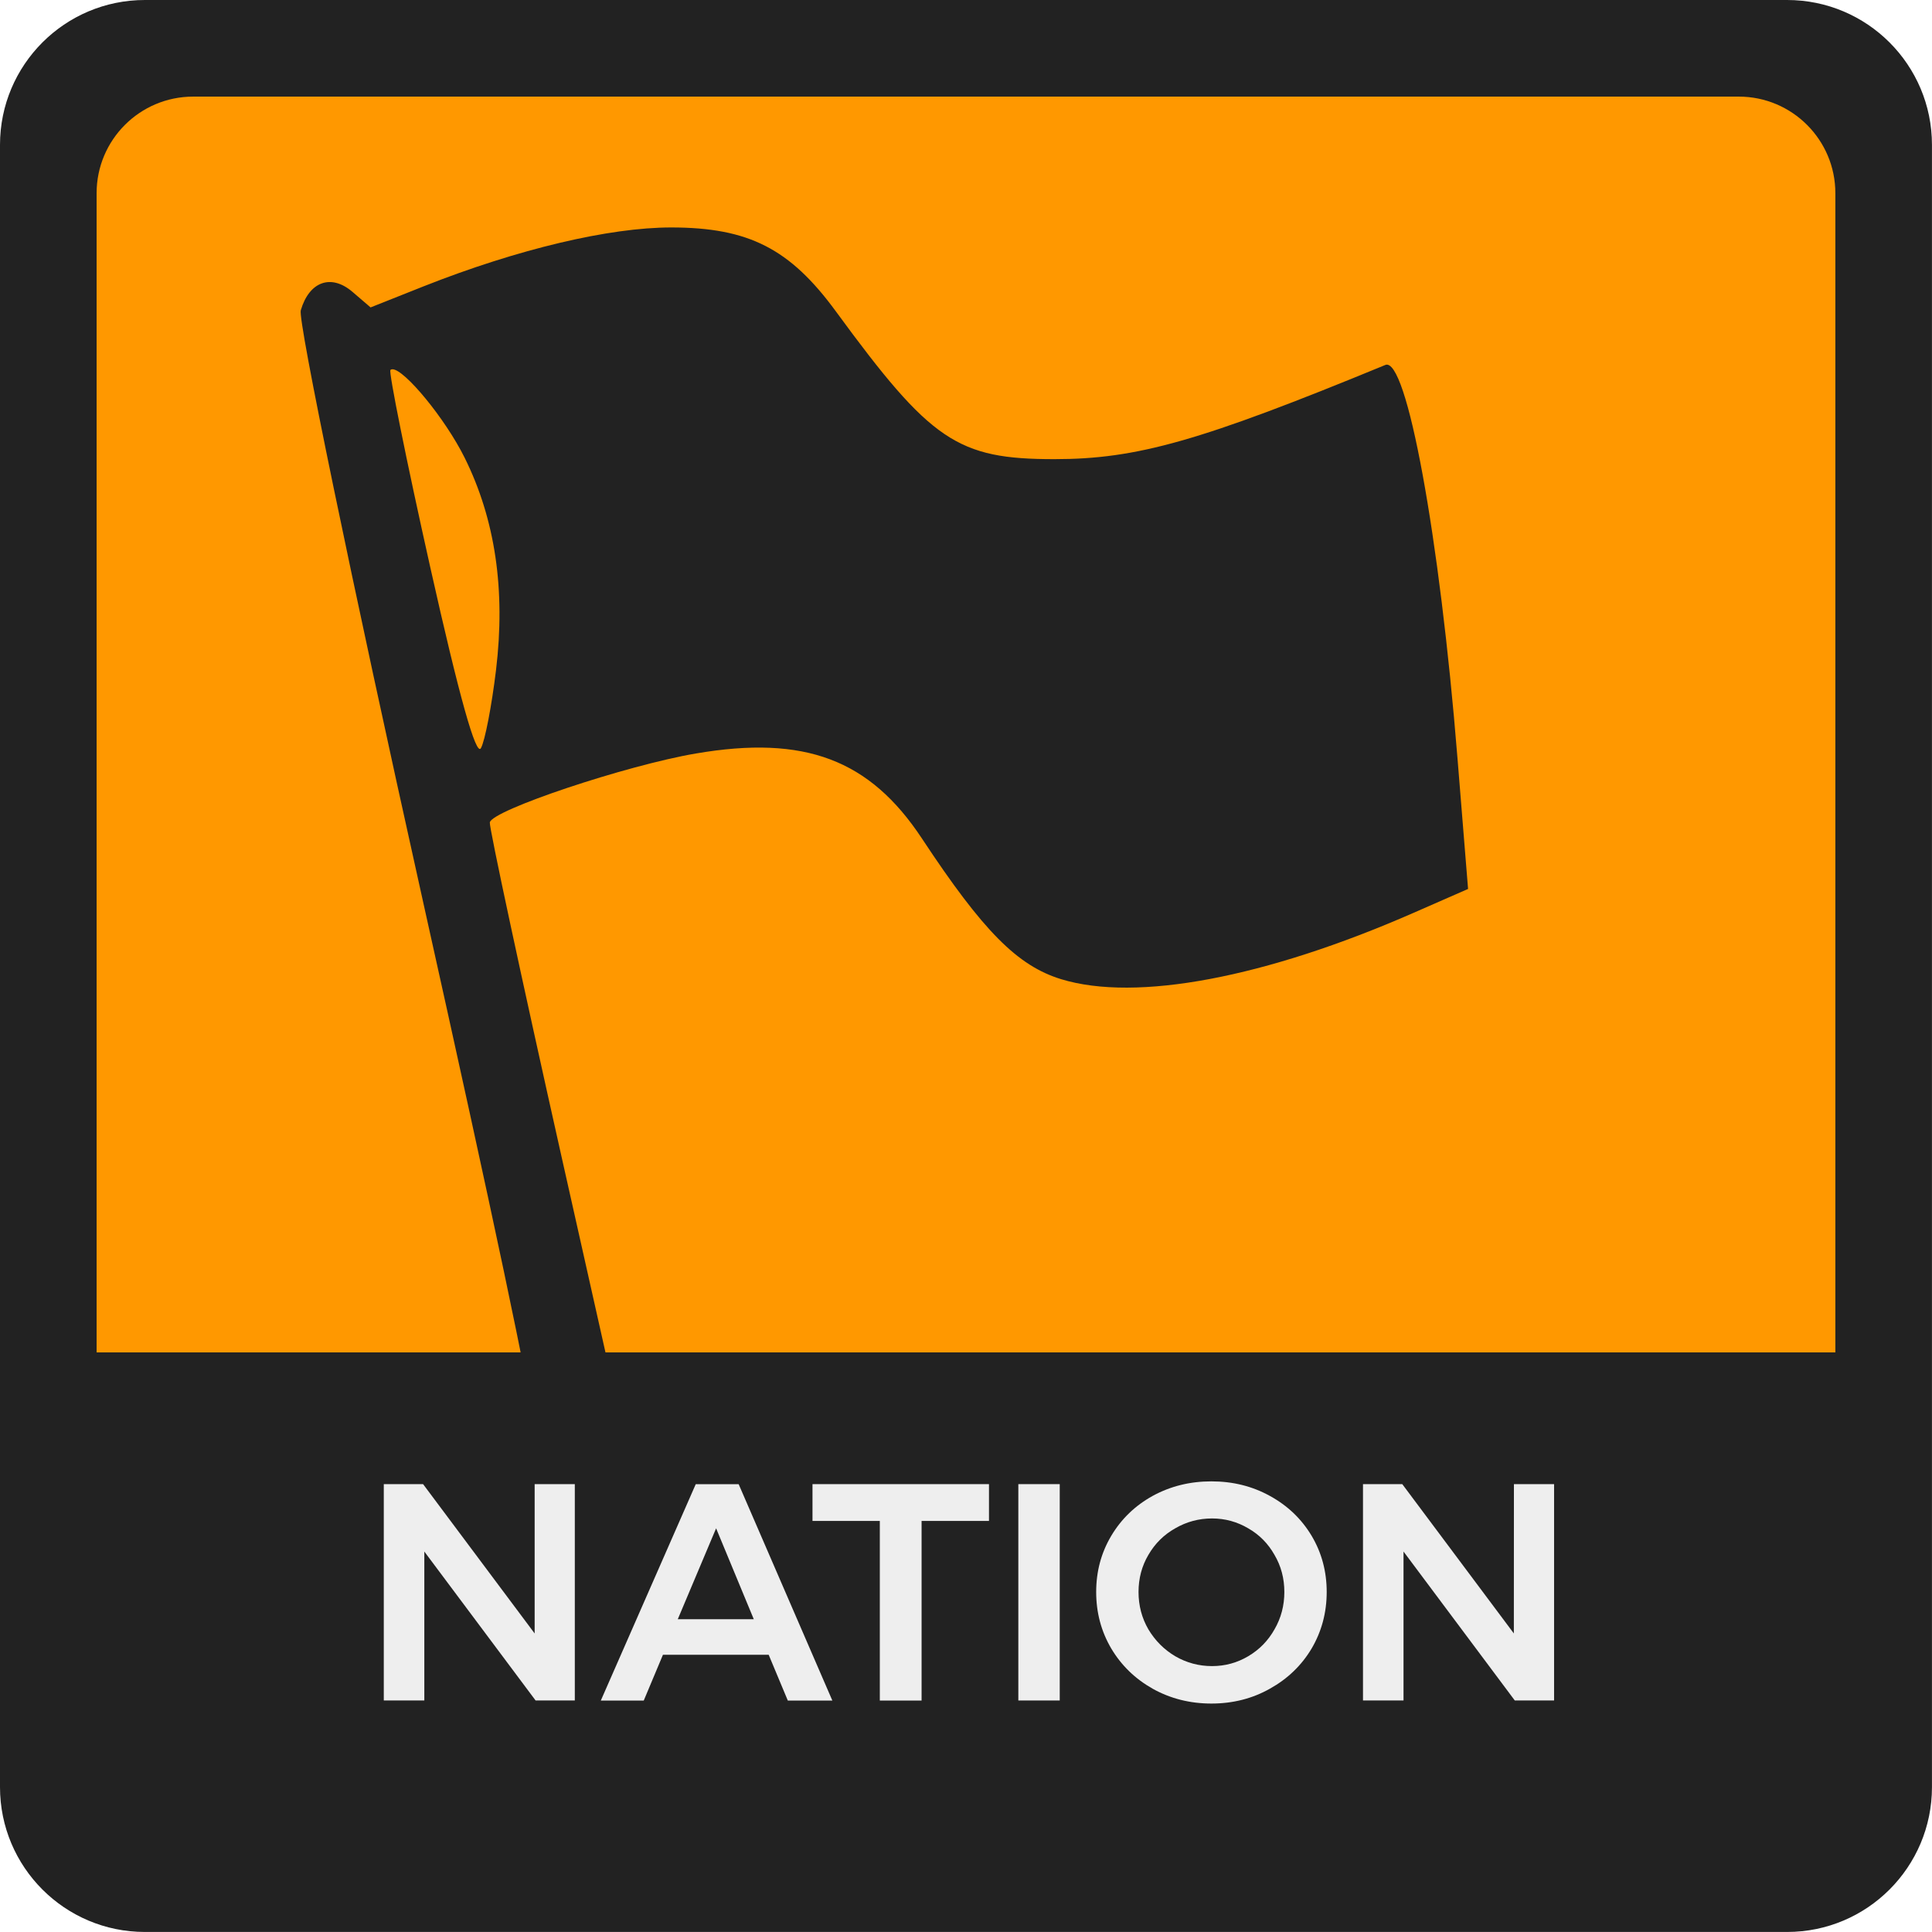
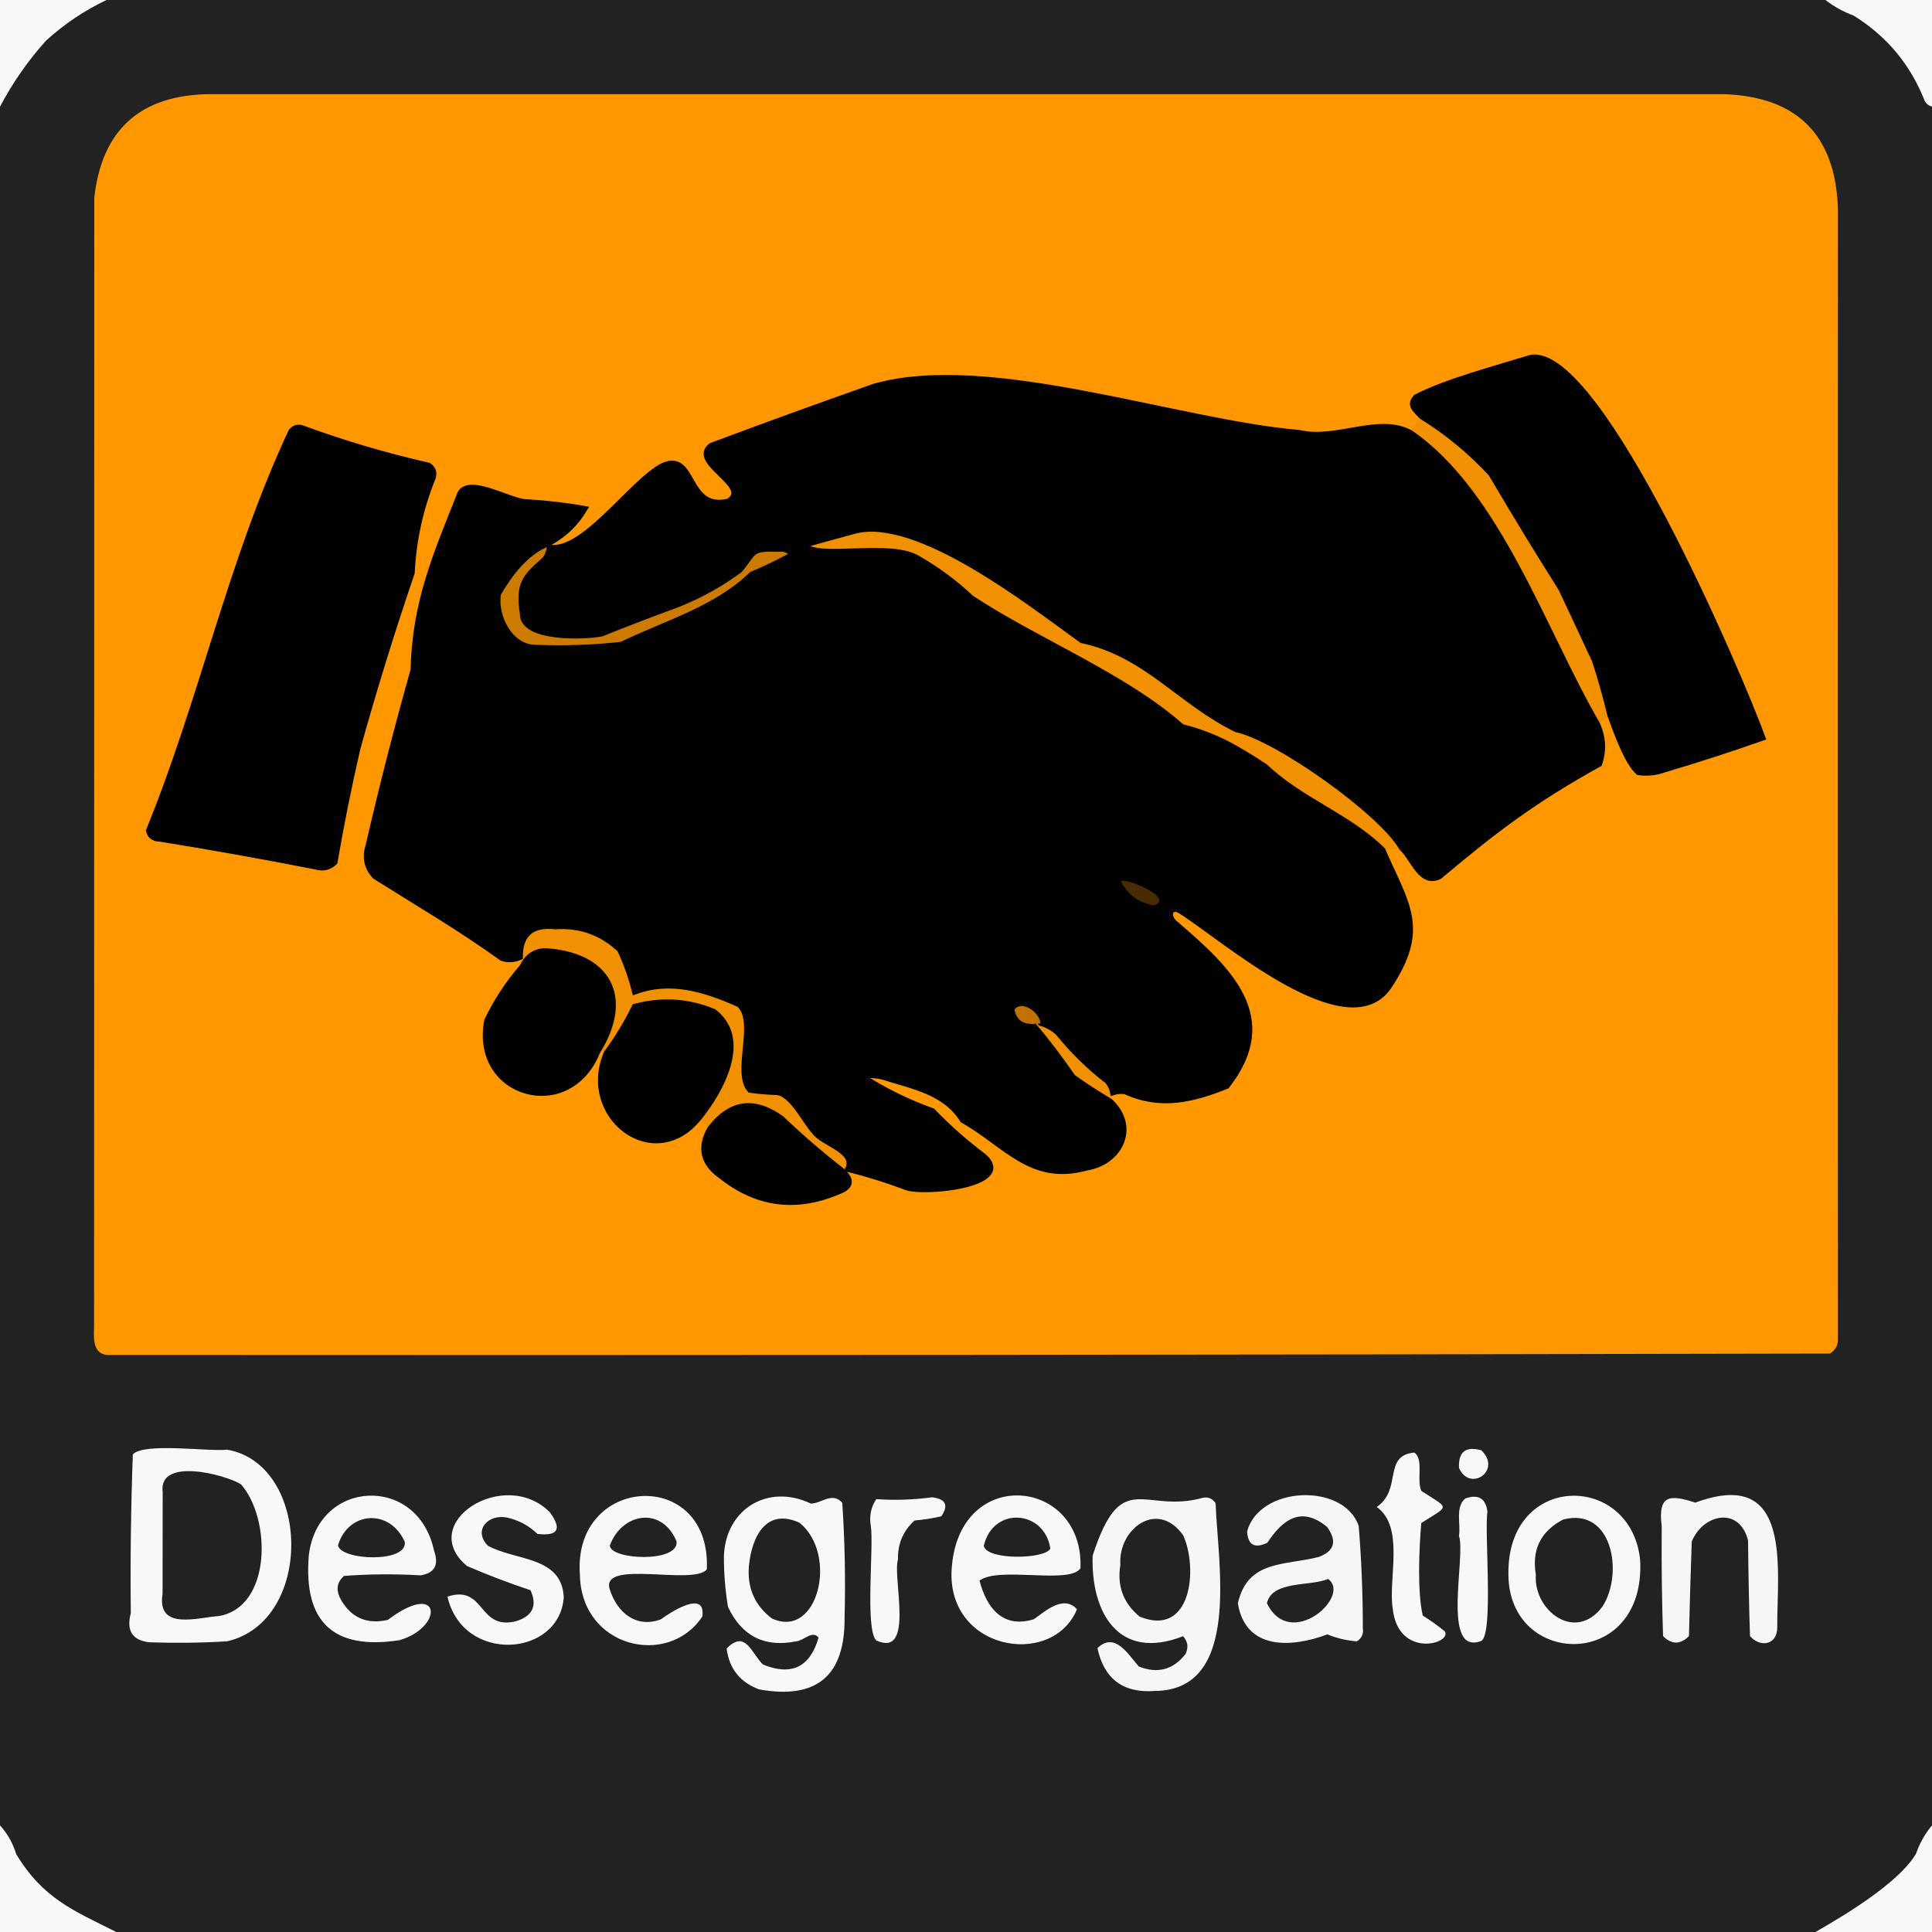
- <svg xmlns="http://www.w3.org/2000/svg" width="200" height="200" viewBox="0 0 52.917 52.917" version="1.1" id="svg8">
-   <defs id="defs2">
-     </defs>
-   <g id="layer1" transform="translate(249.8045,-91.40947)">
-     <g style="stroke-width:0.5" transform="matrix(2,0,0,2,-249.8045,91.40947)" id="g5250-7">
-       <rect y="-1.110223e-16" x="0" height="26.458" width="26.458" id="rect5238-5" style="opacity:1;fill:#222222;fill-opacity:1;fill-rule:nonzero;stroke:none;stroke-width:0.25;stroke-linecap:butt;stroke-linejoin:round;stroke-miterlimit:4;stroke-dasharray:none;stroke-dashoffset:0;stroke-opacity:0.909;paint-order:normal" rx="1.984" ry="1.984" />
-       <rect style="opacity:1;fill:#ff9800;fill-opacity:1;fill-rule:nonzero;stroke:none;stroke-width:0.25;stroke-linecap:butt;stroke-linejoin:round;stroke-miterlimit:4;stroke-dasharray:none;stroke-dashoffset:0;stroke-opacity:0.909;paint-order:normal" id="rect5240-3" width="23.812" height="23.812" x="1.323" y="1.323" rx="1.323" ry="1.323" />
-       <path style="fill:#222222;fill-opacity:1;stroke-width:0.5" d="m 9.195,3.115 c 1.057,0.001 1.623,0.29 2.252,1.149 1.303,1.78 1.664,2.024 2.993,2.024 1.131,0 2,-0.247 4.532,-1.29 0.291,-0.12 0.743,2.338 0.988,5.385 l 0.145,1.791 -0.744,0.326 c -2.032,0.891 -3.802,1.224 -4.828,0.91 -0.6,-0.184 -1.07,-0.659 -1.906,-1.925 -0.716,-1.085 -1.607,-1.421 -3.097,-1.166 -0.961,0.164 -2.793,0.777 -2.822,0.944 -0.011,0.062 0.432,2.123 0.983,4.581 l 0.913,4.068 A 9.447,11.252 47.501 0 1 7.363,19.788 C 7.24,18.955 6.772,16.743 5.789,12.327 4.805,7.905 4.078,4.389 4.119,4.25 4.235,3.854 4.535,3.747 4.827,3.997 L 5.075,4.21 5.802,3.921 C 7.089,3.412 8.343,3.114 9.195,3.115 Z M 5.374,5.057 c -0.011,1.228e-4 -0.02,0.003 -0.027,0.01 C 5.32,5.091 5.565,6.306 5.892,7.767 6.29,9.545 6.52,10.365 6.586,10.246 6.641,10.148 6.734,9.666 6.793,9.176 6.925,8.078 6.782,7.112 6.363,6.268 6.096,5.73 5.537,5.055 5.374,5.057 Z" id="path4773-5" />
-       <path id="path5244-6" d="m 0.728,18.521 v 4.167 c 0,1.539 1.239,2.778 2.778,2.778 H 22.953 c 1.539,0 2.778,-1.239 2.778,-2.778 v -4.167 z" style="opacity:1;fill:#222222;fill-opacity:1;fill-rule:nonzero;stroke:none;stroke-width:0.25;stroke-linecap:butt;stroke-linejoin:round;stroke-miterlimit:4;stroke-dasharray:none;stroke-dashoffset:0;stroke-opacity:0.909;paint-order:normal" />
-       <g aria-label="NATION" style="font-style:normal;font-variant:normal;font-weight:500;font-stretch:normal;font-size:4.233px;line-height:2.117px;font-family:Montserrat;-inkscape-font-specification:'Montserrat Medium';text-align:center;letter-spacing:0px;text-anchor:middle;opacity:1;fill:#eeeeee;fill-opacity:1;fill-rule:nonzero;stroke:none;stroke-width:2.117;stroke-linecap:butt;stroke-linejoin:round;stroke-miterlimit:4;stroke-dasharray:none;stroke-dashoffset:0;stroke-opacity:1;paint-order:stroke fill markers" id="text4627-3-2">
-         <path d="M 7.322,20.325 H 7.872 v 2.963 H 7.335 L 5.811,21.248 v 2.04 H 5.256 v -2.963 h 0.538 l 1.528,2.045 z" style="font-style:normal;font-variant:normal;font-weight:500;font-stretch:normal;font-size:4.233px;font-family:Montserrat;-inkscape-font-specification:'Montserrat Medium';text-align:center;letter-spacing:0px;text-anchor:middle;fill:#eeeeee;fill-opacity:1;stroke-width:2.117" id="path5761" />
-         <path d="M 10.789,23.289 10.527,22.662 H 9.079 L 8.816,23.289 H 8.228 l 1.3,-2.963 h 0.588 l 1.283,2.963 z M 9.282,22.175 h 1.041 l -0.516,-1.245 z" style="font-style:normal;font-variant:normal;font-weight:500;font-stretch:normal;font-size:4.233px;font-family:Montserrat;-inkscape-font-specification:'Montserrat Medium';text-align:center;letter-spacing:0px;text-anchor:middle;fill:#eeeeee;fill-opacity:1;stroke-width:2.117" id="path5763" />
-         <path d="m 11.127,20.325 h 2.417 v 0.504 h -0.923 v 2.46 h -0.572 V 20.829 H 11.127 Z" style="font-style:normal;font-variant:normal;font-weight:500;font-stretch:normal;font-size:4.233px;font-family:Montserrat;-inkscape-font-specification:'Montserrat Medium';text-align:center;letter-spacing:0px;text-anchor:middle;fill:#eeeeee;fill-opacity:1;stroke-width:2.117" id="path5765" />
-         <path d="m 13.946,20.325 h 0.567 v 2.963 h -0.567 z" style="font-style:normal;font-variant:normal;font-weight:500;font-stretch:normal;font-size:4.233px;font-family:Montserrat;-inkscape-font-specification:'Montserrat Medium';text-align:center;letter-spacing:0px;text-anchor:middle;fill:#eeeeee;fill-opacity:1;stroke-width:2.117" id="path5767" />
-         <path d="m 16.59,20.287 q 0.44,0 0.8,0.199 0.364,0.199 0.572,0.546 0.207,0.347 0.207,0.77 0,0.423 -0.207,0.775 -0.207,0.347 -0.572,0.55 -0.36,0.203 -0.8,0.203 -0.44,0 -0.804,-0.203 -0.36,-0.203 -0.567,-0.55 -0.207,-0.351 -0.207,-0.775 0,-0.423 0.207,-0.77 0.207,-0.347 0.567,-0.546 0.364,-0.199 0.804,-0.199 z m 0.009,0.508 q -0.271,0 -0.504,0.135 -0.233,0.131 -0.368,0.364 -0.135,0.229 -0.135,0.508 0,0.279 0.135,0.512 0.14,0.233 0.368,0.368 0.233,0.135 0.504,0.135 0.267,0 0.495,-0.135 0.229,-0.135 0.36,-0.368 0.135,-0.233 0.135,-0.512 0,-0.279 -0.135,-0.508 -0.131,-0.233 -0.36,-0.364 -0.229,-0.135 -0.495,-0.135 z" style="font-style:normal;font-variant:normal;font-weight:500;font-stretch:normal;font-size:4.233px;font-family:Montserrat;-inkscape-font-specification:'Montserrat Medium';text-align:center;letter-spacing:0px;text-anchor:middle;fill:#eeeeee;fill-opacity:1;stroke-width:2.117" id="path5769" />
-         <path d="m 20.733,20.325 h 0.55 v 2.963 h -0.538 l -1.524,-2.04 v 2.04 h -0.555 v -2.963 h 0.538 l 1.528,2.045 z" style="font-style:normal;font-variant:normal;font-weight:500;font-stretch:normal;font-size:4.233px;font-family:Montserrat;-inkscape-font-specification:'Montserrat Medium';text-align:center;letter-spacing:0px;text-anchor:middle;fill:#eeeeee;fill-opacity:1;stroke-width:2.117" id="path5771" />
-       </g>
-     </g>
+ <svg xmlns="http://www.w3.org/2000/svg" version="1.1" width="200px" height="200px" style="shape-rendering:geometricPrecision; text-rendering:geometricPrecision; image-rendering:optimizeQuality; fill-rule:evenodd; clip-rule:evenodd">
+   <rect x="0" y="0" width="200" height="200" fill="#222222" />
+   <g>
+     <path fill="#222222" stroke="#222222" stroke-width="0.5" d="M 11.03,0 c 59.31,0 118.63,0 177.94,0 c 0.88,0.68 1.85,1.22 2.93,1.62 c 3.43,2.14 5.87,5.07 7.34,8.81 c 0.17,0.32 0.42,0.52 0.76,0.6 c 0,59.31 0,118.62 0,177.93 c -0.73,0.87 -1.28,1.85 -1.66,2.95 c -2.2,3.71 -10.32,7.97 -10.38,8.09 c -58.64,0 -117.28,0 -175.92,0 c -4.41,-2.21 -7.59,-3.46 -10.36,-8.06 c -0.35,-1.14 -0.91,-2.13 -1.68,-2.98 c 0,-59.31 0,-118.61 0,-177.92 c 1.3,-2.46 2.88,-4.74 4.77,-6.84 c 1.91,-1.73 3.99,-3.13 6.26,-4.2 Z M 9.99,137 c 0.02,1.18 -0.37,3.17 1.49,3.01 c 59.3,0.04 118.6,-0.01 177.89,-0.14 c 0.47,-0.33 0.68,-0.77 0.64,-1.35 c -0.01,-39.01 -0.01,-78.01 0,-117.02 c -0.29,-7.4 -4.12,-11.23 -11.51,-11.5 c -52.33,0 -104.67,0 -157,0 c -6.9,0.14 -10.73,3.64 -11.49,10.49 c -0.01,38.84 -0.02,77.67 -0.02,116.51 Z M 13.54,167 c -0.48,1.81 0.16,2.81 1.92,3.01 c 2.68,0.09 5.37,0.06 8.05,-0.1 c 9.05,-2.09 8.66,-18.35 0,-19.84 c -1.89,0.22 -8.61,-0.77 -9.76,0.49 c -0.2,5.47 -0.27,10.95 -0.21,16.44 Z M 142.52,156 c 2.92,2.09 1.17,7.4 1.65,10.49 c 0.54,5.25 6.17,3.68 5.4,2.39 c -0.73,-0.6 -1.49,-1.14 -2.29,-1.64 c -0.57,-2.55 -0.38,-6.89 -0.15,-9.58 c 2.98,-1.88 2.93,-1.42 0.01,-3.32 c -0.53,-1.07 0.28,-3.33 -0.74,-3.97 c -3.28,0.31 -1.22,3.82 -3.88,5.63 Z M 151.04,151.97 c 1.14,2.55 4.48,0.24 2.3,-1.84 c -1.62,-0.44 -2.39,0.17 -2.3,1.84 Z M 16.83,165 c 0.01,-3.51 0.01,-7.02 0.01,-10.53 c -0.48,-3.65 6.44,-1.84 8.1,-0.82 c 3.14,3.53 3.2,12.69 -2.27,13.64 c -2.21,0.15 -6.46,1.54 -5.84,-2.29 Z M 31.97,161 c -0.58,6.92 2.55,9.85 9.39,8.79 c 4.63,-1.35 4.35,-6.3 -1.21,-2.1 c -2.25,0.51 -3.91,-0.27 -4.98,-2.32 c -0.4,-0.88 -0.25,-1.62 0.44,-2.23 c 2.64,-0.2 5.29,-0.22 7.94,-0.06 c 1.45,-0.24 1.91,-1.09 1.38,-2.56 c -1.68,-7.92 -12.04,-7.41 -12.96,0.48 Z M 46.32,165.28 c 1.58,6.95 11.53,6.3 12.04,0.12 c -0.16,-4.34 -4.99,-3.8 -7.86,-5.39 c -1.56,-1.61 0.04,-3.29 1.95,-2.92 c 1.22,0.26 2.28,0.83 3.19,1.7 c 2.13,0.25 2.56,-0.5 1.27,-2.25 c -4.71,-4.73 -13.87,1.13 -8.56,5.58 c 2.15,0.92 4.34,1.76 6.57,2.5 c 0.72,1.62 0.21,2.69 -1.52,3.21 c -3.95,0.98 -3.14,-3.83 -7.08,-2.55 Z M 60.03,163 c 0.12,7.58 9.14,9.67 12.67,4.35 c 0.42,-2.88 -3.36,-0.41 -4.28,0.28 c -2.62,0.98 -4.6,-0.78 -5.32,-3.17 c -0.84,-3.05 8.71,-0.3 10.07,-2 c 0.47,-10.62 -13.9,-9.8 -13.14,0.54 Z M 74.94,161.06 c -0.01,1.77 0.13,3.53 0.42,5.28 c 1.43,3.04 3.79,4.23 7.06,3.57 c 0.78,-0.06 1.65,-1.18 2.32,-0.39 c -0.88,3.06 -2.79,3.99 -5.74,2.8 c -1.18,-1.07 -1.8,-3.71 -3.78,-1.66 c 0.27,2.09 1.4,3.5 3.38,4.23 c 5.94,1.06 8.88,-1.41 8.83,-7.42 c 0.1,-3.98 0.03,-7.95 -0.24,-11.9 c -1.05,-1.17 -2.08,0.05 -3.25,0.08 c -4.46,-2.13 -8.83,0.6 -9,5.41 Z M 90.15,158 c 0.32,2.06 -0.62,10.68 0.56,11.82 c 4.02,1.83 1.65,-6.52 2.25,-8.39 c -0.04,-1.62 0.53,-2.96 1.72,-4.03 c 0.93,-0.08 1.85,-0.22 2.76,-0.43 c 0.78,-1.14 0.47,-1.8 -0.95,-1.97 c -1.92,0.26 -3.85,0.32 -5.78,0.19 c -0.56,0.84 -0.74,1.78 -0.56,2.81 Z M 98.55,162.01 c -0.93,8.81 10.35,10.82 12.94,4.58 c -1.39,-1.52 -3.22,0.15 -4.46,1.03 c -3.23,1 -4.9,-1.18 -5.63,-4 c 2.03,-1.51 9.36,0.44 10.45,-1.28 c 0.36,-9.28 -12.32,-10.66 -13.3,-0.33 Z M 113.11,161.04 c -0.19,5.88 2.67,10.96 9.36,8.34 c 0.49,0.53 0.58,1.15 0.26,1.84 c -1.29,1.64 -2.9,2.07 -4.85,1.29 c -1.09,-1.25 -2.49,-3.65 -4.27,-1.89 c 0.68,3.18 2.65,4.66 5.91,4.43 c 9.05,-0.05 6.53,-13.27 6.32,-19.42 c -0.3,-0.49 -0.74,-0.69 -1.32,-0.58 c -6.1,1.71 -8.42,-3.27 -11.41,5.99 Z M 128.14,165.98 c 0.81,4.88 5.56,4.6 9.27,3.21 c 0.98,0.4 2,0.64 3.05,0.72 c 0.5,-0.31 0.71,-0.77 0.62,-1.37 c 0,-3.54 -0.14,-7.07 -0.43,-10.59 c -1.56,-4.49 -10.27,-4.14 -11.55,0.58 c 0.08,1.41 0.78,1.8 2.09,1.18 c 1.56,-2.36 3.48,-3.88 6.19,-1.64 c 1.05,1.45 0.77,2.48 -0.84,3.1 c -3.59,0.92 -7.37,0.29 -8.4,4.81 Z M 151.03,159 c 0.75,2.09 -1.88,12.46 2.31,10.87 c 1.3,-0.7 0.3,-11.46 0.64,-13.38 c -0.17,-1.38 -0.94,-1.84 -2.29,-1.37 c -1.08,0.89 -0.45,2.65 -0.66,3.88 Z M 156.15,163 c 0.04,9.67 14.21,9.98 13.64,-1.47 c -0.9,-9.15 -13.82,-9.16 -13.64,1.47 Z M 172.02,158 c -0.03,3.79 0.01,7.58 0.14,11.37 c 0.89,0.89 1.79,0.89 2.68,0 c 0.08,-3.27 0.17,-6.53 0.29,-9.8 c 1.2,-2.88 4.96,-3.65 5.83,-0.08 c 0.03,3.3 0.09,6.59 0.2,9.88 c 1.03,1.19 2.79,0.96 2.82,-0.86 c -0.04,-6.05 1.67,-16.72 -8.48,-12.96 c -2.61,-0.84 -3.9,-0.86 -3.48,2.45 Z M 34.99,159.98 c 1.03,-3.5 5.31,-3.89 6.91,-0.38 c 0.34,2.22 -6.61,1.95 -6.91,0.38 Z M 63.13,159.99 c 1.23,-3.37 5.38,-4.12 6.91,-0.42 c 0.23,2.25 -6.87,1.9 -6.91,0.42 Z M 77.53,162.08 c 0.29,-2.99 1.78,-6.02 5.23,-4.45 c 4.04,3.24 1.94,12.13 -2.86,9.91 c -1.78,-1.36 -2.57,-3.18 -2.37,-5.46 Z M 101.84,160.03 c 0.95,-4.13 6.28,-3.75 6.89,0.27 c -0.47,1.11 -6.57,1.25 -6.89,-0.27 Z M 115.98,162 c -0.26,-3.74 3.84,-6.81 6.5,-3.07 c 1.56,3.43 0.87,10.62 -4.51,8.42 c -1.68,-1.39 -2.35,-3.17 -1.99,-5.35 Z M 158.99,163 c -0.44,-2.59 0.51,-4.49 2.83,-5.7 c 5.13,-1.33 6.27,5.63 4.06,9.02 c -2.83,3.77 -7.17,0.35 -6.89,-3.32 Z M 131.15,165.96 c 0.55,-2.38 4.54,-1.71 6.33,-2.51 c 2.49,1.77 -3.93,7.5 -6.33,2.51 Z" />
+   </g>
+   <g>
+     <path fill="#f8f8f8" d="M 0,0 c 3.68,0 7.35,0 11.03,0 c -2.27,1.07 -4.35,2.47 -6.26,4.2 c -1.89,2.1 -3.47,4.38 -4.77,6.84 c 0,-3.68 0,-7.36 0,-11.04 Z M 188.97,0 c 3.68,0 7.35,0 11.03,0 c 0,3.68 0,7.35 0,11.03 c -0.34,-0.08 -0.59,-0.28 -0.76,-0.6 c -1.47,-3.74 -3.91,-6.67 -7.34,-8.81 c -1.08,-0.4 -2.05,-0.94 -2.93,-1.62 Z M 13.54,167 c -0.06,-5.49 0.01,-10.97 0.21,-16.44 c 1.15,-1.26 7.87,-0.27 9.76,-0.49 c 8.66,1.49 9.05,17.75 0,19.84 c -2.68,0.16 -5.37,0.19 -8.05,0.1 c -1.76,-0.2 -2.4,-1.2 -1.92,-3.01 Z M 142.52,156 c 2.66,-1.81 0.6,-5.32 3.88,-5.63 c 1.02,0.64 0.21,2.9 0.74,3.97 c 2.92,1.9 2.97,1.44 -0.01,3.32 c -0.23,2.69 -0.42,7.03 0.15,9.58 c 0.8,0.5 1.56,1.04 2.29,1.64 c 0.77,1.29 -4.86,2.86 -5.4,-2.39 c -0.48,-3.09 1.27,-8.4 -1.65,-10.49 Z M 151.04,151.97 c -0.09,-1.67 0.68,-2.28 2.3,-1.84 c 2.18,2.08 -1.16,4.39 -2.3,1.84 Z M 16.83,165 c -0.62,3.83 3.63,2.44 5.84,2.29 c 5.47,-0.95 5.41,-10.11 2.27,-13.64 c -1.66,-1.02 -8.58,-2.83 -8.1,0.82 c 0,3.51 0,7.02 -0.01,10.53 Z M 31.97,161 c 0.92,-7.89 11.28,-8.4 12.96,-0.48 c 0.53,1.47 0.07,2.32 -1.38,2.56 c -2.65,-0.16 -5.3,-0.14 -7.94,0.06 c -0.69,0.61 -0.84,1.35 -0.44,2.23 c 1.07,2.05 2.73,2.83 4.98,2.32 c 5.56,-4.2 5.84,0.75 1.21,2.1 c -6.84,1.06 -9.97,-1.87 -9.39,-8.79 Z M 46.32,165.28 c 3.94,-1.28 3.13,3.53 7.08,2.55 c 1.73,-0.52 2.24,-1.59 1.52,-3.21 c -2.23,-0.74 -4.42,-1.58 -6.57,-2.5 c -5.31,-4.45 3.85,-10.31 8.56,-5.58 c 1.29,1.75 0.86,2.5 -1.27,2.25 c -0.91,-0.87 -1.97,-1.44 -3.19,-1.7 c -1.91,-0.37 -3.51,1.31 -1.95,2.92 c 2.87,1.59 7.7,1.05 7.86,5.39 c -0.51,6.18 -10.46,6.83 -12.04,-0.12 Z M 60.03,163 c -0.76,-10.34 13.61,-11.16 13.14,-0.54 c -1.36,1.7 -10.91,-1.05 -10.07,2 c 0.72,2.39 2.7,4.15 5.32,3.17 c 0.92,-0.69 4.7,-3.16 4.28,-0.28 c -3.53,5.32 -12.55,3.23 -12.67,-4.35 Z M 74.94,161.06 c 0.17,-4.81 4.54,-7.54 9,-5.41 c 1.17,-0.03 2.2,-1.25 3.25,-0.08 c 0.27,3.95 0.34,7.92 0.24,11.9 c 0.05,6.01 -2.89,8.48 -8.83,7.42 c -1.98,-0.73 -3.11,-2.14 -3.38,-4.23 c 1.98,-2.05 2.6,0.59 3.78,1.66 c 2.95,1.19 4.86,0.26 5.74,-2.8 c -0.67,-0.79 -1.54,0.33 -2.32,0.39 c -3.27,0.66 -5.63,-0.53 -7.06,-3.57 c -0.29,-1.75 -0.43,-3.51 -0.42,-5.28 Z M 90.15,158 c -0.18,-1.03 0,-1.97 0.56,-2.81 c 1.93,0.13 3.86,0.07 5.78,-0.19 c 1.42,0.17 1.73,0.83 0.95,1.97 c -0.91,0.21 -1.83,0.35 -2.76,0.43 c -1.19,1.07 -1.76,2.41 -1.72,4.03 c -0.6,1.87 1.77,10.22 -2.25,8.39 c -1.18,-1.14 -0.24,-9.76 -0.56,-11.82 Z M 98.55,162.01 c 0.98,-10.33 13.66,-8.95 13.3,0.33 c -1.09,1.72 -8.42,-0.23 -10.45,1.28 c 0.73,2.82 2.4,5 5.63,4 c 1.24,-0.88 3.07,-2.55 4.46,-1.03 c -2.59,6.24 -13.87,4.23 -12.94,-4.58 Z M 151.03,159 c 0.21,-1.23 -0.42,-2.99 0.66,-3.88 c 1.35,-0.47 2.12,-0.01 2.29,1.37 c -0.34,1.92 0.66,12.68 -0.64,13.38 c -4.19,1.59 -1.56,-8.78 -2.31,-10.87 Z M 156.15,163 c -0.18,-10.63 12.74,-10.62 13.64,-1.47 c 0.57,11.45 -13.6,11.14 -13.64,1.47 Z M 34.99,159.98 c 0.3,1.57 7.25,1.84 6.91,-0.38 c -1.6,-3.51 -5.88,-3.12 -6.91,0.38 Z M 63.13,159.99 c 0.04,1.48 7.14,1.83 6.91,-0.42 c -1.53,-3.7 -5.68,-2.95 -6.91,0.42 Z M 77.53,162.08 c -0.2,2.28 0.59,4.1 2.37,5.46 c 4.8,2.22 6.9,-6.67 2.86,-9.91 c -3.45,-1.57 -4.94,1.46 -5.23,4.45 Z M 101.84,160.03 c 0.32,1.52 6.42,1.38 6.89,0.27 c -0.61,-4.02 -5.94,-4.4 -6.89,-0.27 Z M 158.99,163 c -0.28,3.67 4.06,7.09 6.89,3.32 c 2.21,-3.39 1.07,-10.35 -4.06,-9.02 c -2.32,1.21 -3.27,3.11 -2.83,5.7 Z M 0,188.96 c 0.77,0.85 1.33,1.84 1.68,2.98 c 2.77,4.6 5.95,5.85 10.36,8.06 c -4.02,0 -8.03,0 -12.04,0 c 0,-3.68 0,-7.36 0,-11.04 Z M 200,188.96 c 0,3.68 0,7.36 0,11.04 c -4.01,0 -8.03,0 -12.04,0 c 0.06,-0.12 8.18,-4.38 10.38,-8.09 c 0.38,-1.1 0.93,-2.08 1.66,-2.95 Z" />
+   </g>
+   <g>
+     <path fill="#f6f6f6" d="M 113.11,161.04 c 2.99,-9.26 5.31,-4.28 11.41,-5.99 c 0.58,-0.11 1.02,0.09 1.32,0.58 c 0.21,6.15 2.73,19.37 -6.32,19.42 c -3.26,0.23 -5.23,-1.25 -5.91,-4.43 c 1.78,-1.76 3.18,0.64 4.27,1.89 c 1.95,0.78 3.56,0.35 4.85,-1.29 c 0.32,-0.69 0.23,-1.31 -0.26,-1.84 c -6.69,2.62 -9.55,-2.46 -9.36,-8.34 Z M 128.14,165.98 c 1.03,-4.52 4.81,-3.89 8.4,-4.81 c 1.61,-0.62 1.89,-1.65 0.84,-3.1 c -2.71,-2.24 -4.63,-0.72 -6.19,1.64 c -1.31,0.62 -2.01,0.23 -2.09,-1.18 c 1.28,-4.72 9.99,-5.07 11.55,-0.58 c 0.29,3.52 0.43,7.05 0.43,10.59 c 0.09,0.6 -0.12,1.06 -0.62,1.37 c -1.05,-0.08 -2.07,-0.32 -3.05,-0.72 c -3.71,1.39 -8.46,1.67 -9.27,-3.21 Z M 172.02,158 c -0.42,-3.31 0.87,-3.29 3.48,-2.45 c 10.15,-3.76 8.44,6.91 8.48,12.96 c -0.03,1.82 -1.79,2.05 -2.82,0.86 c -0.11,-3.29 -0.17,-6.58 -0.2,-9.88 c -0.87,-3.57 -4.63,-2.8 -5.83,0.08 c -0.12,3.27 -0.21,6.53 -0.29,9.8 c -0.89,0.89 -1.79,0.89 -2.68,0 c -0.13,-3.79 -0.17,-7.58 -0.14,-11.37 Z M 115.98,162 c -0.36,2.18 0.31,3.96 1.99,5.35 c 5.38,2.2 6.07,-4.99 4.51,-8.42 c -2.66,-3.74 -6.76,-0.67 -6.5,3.07 Z M 131.15,165.96 c 2.4,4.99 8.82,-0.74 6.33,-2.51 c -1.79,0.8 -5.78,0.13 -6.33,2.51 Z" />
+   </g>
+   <g>
+     <path fill="#ff9800" stroke="#ff9800" stroke-width="0.5" d="M 9.99,137 c 0,-38.84 0.01,-77.67 0.02,-116.51 c 0.76,-6.85 4.59,-10.35 11.49,-10.49 c 52.33,0 104.67,0 157,0 c 7.39,0.27 11.22,4.1 11.51,11.5 c -0.01,39.01 -0.01,78.01 0,117.02 c 0.04,0.58 -0.17,1.02 -0.64,1.35 c -59.29,0.13 -118.59,0.18 -177.89,0.14 c -1.86,0.16 -1.47,-1.83 -1.49,-3.01 Z M 147.13,43.13 c -0.39,0.54 -0.76,1.08 -1.13,1.63 c -3.27,-1.78 -7.72,0.91 -11.48,0 c -12.61,-1.05 -32.15,-8.17 -44.03,-4.79 c -5.65,1.99 -11.28,4.03 -16.89,6.13 c -2.35,1.78 4.3,4.22 1.78,5.77 c -4.41,1.03 -3.35,-5.18 -6.75,-3.71 c -3.29,1.67 -8.19,9.08 -11.76,8.47 c -0.04,-0.11 -0.08,-0.21 -0.12,-0.32 c 1.64,-0.87 2.92,-2.09 3.84,-3.67 c -1.99,-0.36 -4.02,-0.59 -6.08,-0.71 c -1.63,0 -5.85,-2.65 -6.89,-0.91 c -2.56,6.42 -4.7,11.3 -4.87,18.33 c -1.7,6.02 -3.25,12.07 -4.65,18.17 c -0.4,1.23 -0.17,2.31 0.69,3.23 c 4.64,2.92 8.72,5.29 13.15,8.47 c 0.65,0.22 1.29,0.18 1.93,-0.11 c 0.05,0.32 0.1,0.65 0.15,0.97 c -1.47,1.69 -2.68,3.54 -3.64,5.55 c -1.51,7.82 8.54,10.68 11.51,3.24 c 0.29,0.05 0.57,0.09 0.86,0.13 c -2.81,6.59 4.93,12.54 9.61,6.77 c 0.36,0.36 0.73,0.72 1.09,1.09 c -1.1,1.95 -0.71,3.59 1.16,4.91 c 3.72,2.96 7.78,3.5 12.18,1.63 c 1.38,-0.51 1.51,-1.26 0.39,-2.24 c 0.18,-0.04 0.36,-0.07 0.55,-0.11 c 1.99,0.5 3.96,1.11 5.89,1.83 c 1.51,0.82 11.63,-0.08 8.29,-3.18 c -1.92,-1.43 -3.7,-3 -5.35,-4.72 c -2.59,-0.93 -5.05,-2.14 -7.36,-3.63 c 0.72,-0.05 1.43,0 2.14,0.15 c 3.1,1.01 6.44,1.52 8.29,4.48 c 4.48,2.53 7.1,6.54 12.86,4.94 c 3.58,-0.58 5.29,-4.33 2.44,-6.95 c 0.08,-0.28 0.17,-0.56 0.25,-0.83 c 0.42,-0.14 0.84,-0.18 1.28,-0.12 c 3.68,1.68 6.99,0.87 10.56,-0.56 c 5.58,-7.12 0.25,-12.1 -5.21,-16.79 c -1.07,-0.75 -0.69,-2.06 0.47,-1.28 c 4.35,2.75 17.12,13.99 21.48,7.83 c 4.06,-6.07 1.9,-8.53 -0.6,-14.25 c 0.65,0 1.28,-0.05 1.92,-0.17 c 1.18,1.05 1.96,3.95 3.97,2.95 c 5.78,-4.88 9.89,-7.96 16.54,-11.64 c 0.49,-1.41 0.41,-2.8 -0.22,-4.19 c 0.43,-0.29 0.86,-0.58 1.28,-0.86 c 0.58,1.58 1.73,4.9 2.94,5.93 c 0.93,0.13 1.84,0.04 2.74,-0.29 c 3.45,-1.02 6.84,-2.12 10.19,-3.3 c -2.27,-6.28 -16.82,-40.47 -24.01,-39.43 c -3.52,1.08 -8.77,2.47 -11.94,4.1 c -0.83,0.87 -0.07,1.38 0.56,2.06 Z M 15.36,85.98 c 0.13,0.59 0.52,0.89 1.16,0.89 c 5.4,0.87 10.78,1.83 16.15,2.89 c 0.79,0.23 1.46,0.07 2.02,-0.49 c 0.67,-3.94 1.46,-7.85 2.36,-11.76 c 1.7,-6.12 3.58,-12.19 5.63,-18.2 c 0.17,-3.41 0.89,-6.7 2.18,-9.86 c 0.16,-0.56 0,-0.99 -0.47,-1.3 c -4.44,-1.01 -8.79,-2.29 -13.06,-3.86 c -0.48,-0.17 -0.89,-0.06 -1.22,0.34 c -6.3,13.49 -9.17,27.67 -14.75,41.35 Z" />
+   </g>
+   <g>
+     <path fill="#cc7a00" d="M 56.75,56.31 c 0.04,0.11 0.08,0.21 0.12,0.32 c -0.06,0.44 -0.21,0.85 -0.46,1.22 c -2.18,1.9 -2.81,2.64 -2.34,5.69 c -0.04,2.71 6.56,2.44 8.23,2.09 c 2.56,-1.03 5.14,-2.02 7.74,-2.97 c 2.36,-0.92 4.55,-2.13 6.57,-3.63 c 1.61,-1.89 0.97,-2.25 4.02,-2.16 c 0.57,-0.07 1.01,0.12 1.34,0.55 c -1.34,0.73 -2.72,1.4 -4.17,2.01 c -3.72,3.6 -8.89,5.04 -13.48,7.26 c -2.95,0.33 -5.91,0.43 -8.9,0.31 c -2.59,-0.02 -4.21,-3.22 -3.8,-5.54 c 1.17,-2.02 2.86,-4.28 5.13,-5.15 Z" />
+   </g>
+   <g>
+     <path fill="#f19000" d="M 147.13,43.13 c 2.66,1.65 5.07,3.63 7.2,5.94 c 2.36,4.01 4.77,7.97 7.25,11.9 c 1.16,2.47 2.32,4.94 3.47,7.42 c 0.61,1.87 1.14,3.76 1.6,5.67 c -0.42,0.28 -0.85,0.57 -1.28,0.86 c -5.47,-9.36 -10.27,-23.97 -19.37,-30.16 c 0.37,-0.55 0.74,-1.09 1.13,-1.63 Z M 145.08,87.8 c -0.64,0.12 -1.27,0.17 -1.92,0.17 c -3.63,-3.57 -8.46,-5.1 -12.16,-8.64 c -3.12,-2.02 -5.13,-3.23 -8.63,-4.12 c -5.93,-5.27 -15.09,-8.9 -21.79,-13.33 c -1.7,-1.6 -3.56,-2.97 -5.58,-4.13 c -2.91,-1.72 -10.13,0.2 -11.75,-1.3 c 1.72,-0.49 3.47,-0.97 5.24,-1.45 c 6.52,-1.7 18.22,7.54 23.47,11.32 c 6.65,1.41 10.13,6.35 16.01,9.23 c 4.15,0.85 14.99,8.54 17.11,12.25 Z M 87.73,121.05 c -0.19,0.04 -0.37,0.07 -0.55,0.11 c -2.18,-1.7 -4.27,-3.5 -6.27,-5.41 c -2.86,-2.05 -5.35,-1.68 -7.46,1.11 c -0.36,-0.37 -0.73,-0.73 -1.09,-1.09 c 2.27,-2.79 5.31,-8.19 1.56,-11.07 c -2.67,-1.11 -5.41,-1.29 -8.24,-0.53 c -0.83,1.69 -1.8,3.3 -2.93,4.83 c -0.29,-0.04 -0.57,-0.08 -0.86,-0.13 c 3.52,-5.64 1.11,-10.11 -5.55,-10.47 c -1.07,0.09 -1.84,0.65 -2.32,1.68 c -0.05,-0.32 -0.1,-0.65 -0.15,-0.97 c -0.02,-2.37 1.19,-3.43 3.63,-3.16 c 2.56,-0.17 4.78,0.63 6.64,2.38 c 0.67,1.44 1.18,2.9 1.55,4.38 c 3.74,-1.4 7.31,-0.25 10.8,1.3 c 1.95,1.76 -0.55,6.99 1.13,8.86 c 0.94,0.14 1.88,0.21 2.82,0.24 c 1.57,0.18 2.86,3.05 3.86,4.09 c 0.87,1.23 4.36,1.94 3.43,3.85 Z M 106.92,106 c 0.26,-0.02 0.52,-0.04 0.79,-0.06 c 0.69,0.2 1.3,0.54 1.82,1.03 c 1.5,1.86 3.2,3.52 5.1,4.98 c 0.28,0.35 0.47,0.75 0.55,1.19 c -0.08,0.27 -0.17,0.55 -0.25,0.83 c -1.32,-0.78 -2.6,-1.61 -3.84,-2.5 c -1.31,-1.91 -2.7,-3.74 -4.17,-5.47 Z" />
+   </g>
+   <g>
+     <path fill="#020101" stroke="#020101" stroke-width="0.5" d="M 166.65,74.06 c -0.46,-1.91 -0.99,-3.8 -1.6,-5.67 c -1.15,-2.48 -2.31,-4.95 -3.47,-7.42 c -2.48,-3.93 -4.89,-7.89 -7.25,-11.9 c -2.13,-2.31 -4.54,-4.29 -7.2,-5.94 c -0.63,-0.68 -1.39,-1.19 -0.56,-2.06 c 3.17,-1.63 8.42,-3.02 11.94,-4.1 c 7.19,-1.04 21.74,33.15 24.01,39.43 c -3.35,1.18 -6.74,2.28 -10.19,3.3 c -0.9,0.33 -1.81,0.42 -2.74,0.29 c -1.21,-1.03 -2.36,-4.35 -2.94,-5.93 Z M 146,44.76 c 9.1,6.19 13.9,20.8 19.37,30.16 c 0.63,1.39 0.71,2.78 0.22,4.19 c -6.65,3.68 -10.76,6.76 -16.54,11.64 c -2.01,1 -2.79,-1.9 -3.97,-2.95 c -2.12,-3.71 -12.96,-11.4 -17.11,-12.25 c -5.88,-2.88 -9.36,-7.82 -16.01,-9.23 c -5.25,-3.78 -16.95,-13.02 -23.47,-11.32 c -1.77,0.48 -3.52,0.96 -5.24,1.45 c 1.62,1.5 8.84,-0.42 11.75,1.3 c 2.02,1.16 3.88,2.53 5.58,4.13 c 6.7,4.43 15.86,8.06 21.79,13.33 c 3.5,0.89 5.51,2.1 8.63,4.12 c 3.7,3.54 8.53,5.07 12.16,8.64 c 2.5,5.72 4.66,8.18 0.6,14.25 c -4.36,6.16 -17.13,-5.08 -21.48,-7.83 c -1.16,-0.78 -1.54,0.53 -0.47,1.28 c 5.46,4.69 10.79,9.67 5.21,16.79 c -3.57,1.43 -6.88,2.24 -10.56,0.56 c -0.44,-0.06 -0.86,-0.02 -1.28,0.12 c -0.08,-0.44 -0.27,-0.84 -0.55,-1.19 c -1.9,-1.46 -3.6,-3.12 -5.1,-4.98 c -0.52,-0.49 -1.13,-0.83 -1.82,-1.03 c -0.07,-1.09 -1.87,-2.45 -2.69,-1.45 c 0.19,1.04 0.82,1.54 1.9,1.51 c 1.47,1.73 2.86,3.56 4.17,5.47 c 1.24,0.89 2.52,1.72 3.84,2.5 c 2.85,2.62 1.14,6.37 -2.44,6.95 c -5.76,1.6 -8.38,-2.41 -12.86,-4.94 c -1.85,-2.96 -5.19,-3.47 -8.29,-4.48 c -0.71,-0.15 -1.42,-0.2 -2.14,-0.15 c 2.31,1.49 4.77,2.7 7.36,3.63 c 1.65,1.72 3.43,3.29 5.35,4.72 c 3.34,3.1 -6.78,4 -8.29,3.18 c -1.93,-0.72 -3.9,-1.33 -5.89,-1.83 c 0.93,-1.91 -2.56,-2.62 -3.43,-3.85 c -1,-1.04 -2.29,-3.91 -3.86,-4.09 c -0.94,-0.03 -1.88,-0.1 -2.82,-0.24 c -1.68,-1.87 0.82,-7.1 -1.13,-8.86 c -3.49,-1.55 -7.06,-2.7 -10.8,-1.3 c -0.37,-1.48 -0.88,-2.94 -1.55,-4.38 c -1.86,-1.75 -4.08,-2.55 -6.64,-2.38 c -2.44,-0.27 -3.65,0.79 -3.63,3.16 c -0.64,0.29 -1.28,0.33 -1.93,0.11 c -4.43,-3.18 -8.51,-5.55 -13.15,-8.47 c -0.86,-0.92 -1.09,-2 -0.69,-3.23 c 1.4,-6.1 2.95,-12.15 4.65,-18.17 c 0.17,-7.03 2.31,-11.91 4.87,-18.33 c 1.04,-1.74 5.26,0.91 6.89,0.91 c 2.06,0.12 4.09,0.35 6.08,0.71 c -0.92,1.58 -2.2,2.8 -3.84,3.67 c -2.27,0.87 -3.96,3.13 -5.13,5.15 c -0.41,2.32 1.21,5.52 3.8,5.54 c 2.99,0.12 5.95,0.02 8.9,-0.31 c 4.59,-2.22 9.76,-3.66 13.48,-7.26 c 1.45,-0.61 2.83,-1.28 4.17,-2.01 c -0.33,-0.43 -0.77,-0.62 -1.34,-0.55 c -3.05,-0.09 -2.41,0.27 -4.02,2.16 c -2.02,1.5 -4.21,2.71 -6.57,3.63 c -2.6,0.95 -5.18,1.94 -7.74,2.97 c -1.67,0.35 -8.27,0.62 -8.23,-2.09 c -0.47,-3.05 0.16,-3.79 2.34,-5.69 c 0.25,-0.37 0.4,-0.78 0.46,-1.22 c 3.57,0.61 8.47,-6.8 11.76,-8.47 c 3.4,-1.47 2.34,4.74 6.75,3.71 c 2.52,-1.55 -4.13,-3.99 -1.78,-5.77 c 5.61,-2.1 11.24,-4.14 16.89,-6.13 c 11.88,-3.38 31.42,3.74 44.03,4.79 c 3.76,0.91 8.21,-1.78 11.48,0 Z M 15.36,85.98 c 5.58,-13.68 8.45,-27.86 14.75,-41.35 c 0.33,-0.4 0.74,-0.51 1.22,-0.34 c 4.27,1.57 8.62,2.85 13.06,3.86 c 0.47,0.31 0.63,0.74 0.47,1.3 c -1.29,3.16 -2.01,6.45 -2.18,9.86 c -2.05,6.01 -3.93,12.08 -5.63,18.2 c -0.9,3.91 -1.69,7.82 -2.36,11.76 c -0.56,0.56 -1.23,0.72 -2.02,0.49 c -5.37,-1.06 -10.75,-2.02 -16.15,-2.89 c -0.64,0 -1.03,-0.3 -1.16,-0.89 Z M 116.02,91.2 c 0.7,1.4 1.83,2.24 3.41,2.52 c 2.25,-0.68 -2.64,-2.82 -3.41,-2.52 Z M 61.89,108.87 c -2.97,7.44 -13.02,4.58 -11.51,-3.24 c 0.96,-2.01 2.17,-3.86 3.64,-5.55 c 0.48,-1.03 1.25,-1.59 2.32,-1.68 c 6.66,0.36 9.07,4.83 5.55,10.47 Z M 72.36,115.77 c -4.68,5.77 -12.42,-0.18 -9.61,-6.77 c 1.13,-1.53 2.1,-3.14 2.93,-4.83 c 2.83,-0.76 5.57,-0.58 8.24,0.53 c 3.75,2.88 0.71,8.28 -1.56,11.07 Z M 87.18,121.16 c 1.12,0.98 0.99,1.73 -0.39,2.24 c -4.4,1.87 -8.46,1.33 -12.18,-1.63 c -1.87,-1.32 -2.26,-2.96 -1.16,-4.91 c 2.11,-2.79 4.6,-3.16 7.46,-1.11 c 2,1.91 4.09,3.71 6.27,5.41 Z" />
+   </g>
+   <g>
+     <path fill="#bf7200" d="M 107.71,105.94 c -0.27,0.02 -0.53,0.04 -0.79,0.06 c -1.08,0.03 -1.71,-0.47 -1.9,-1.51 c 0.82,-1 2.62,0.36 2.69,1.45 Z" />
+   </g>
+   <g>
+     <path fill="#492b00" d="M 116.02,91.2 c 0.77,-0.3 5.66,1.84 3.41,2.52 c -1.58,-0.28 -2.71,-1.12 -3.41,-2.52 Z" />
  </g>
</svg>
